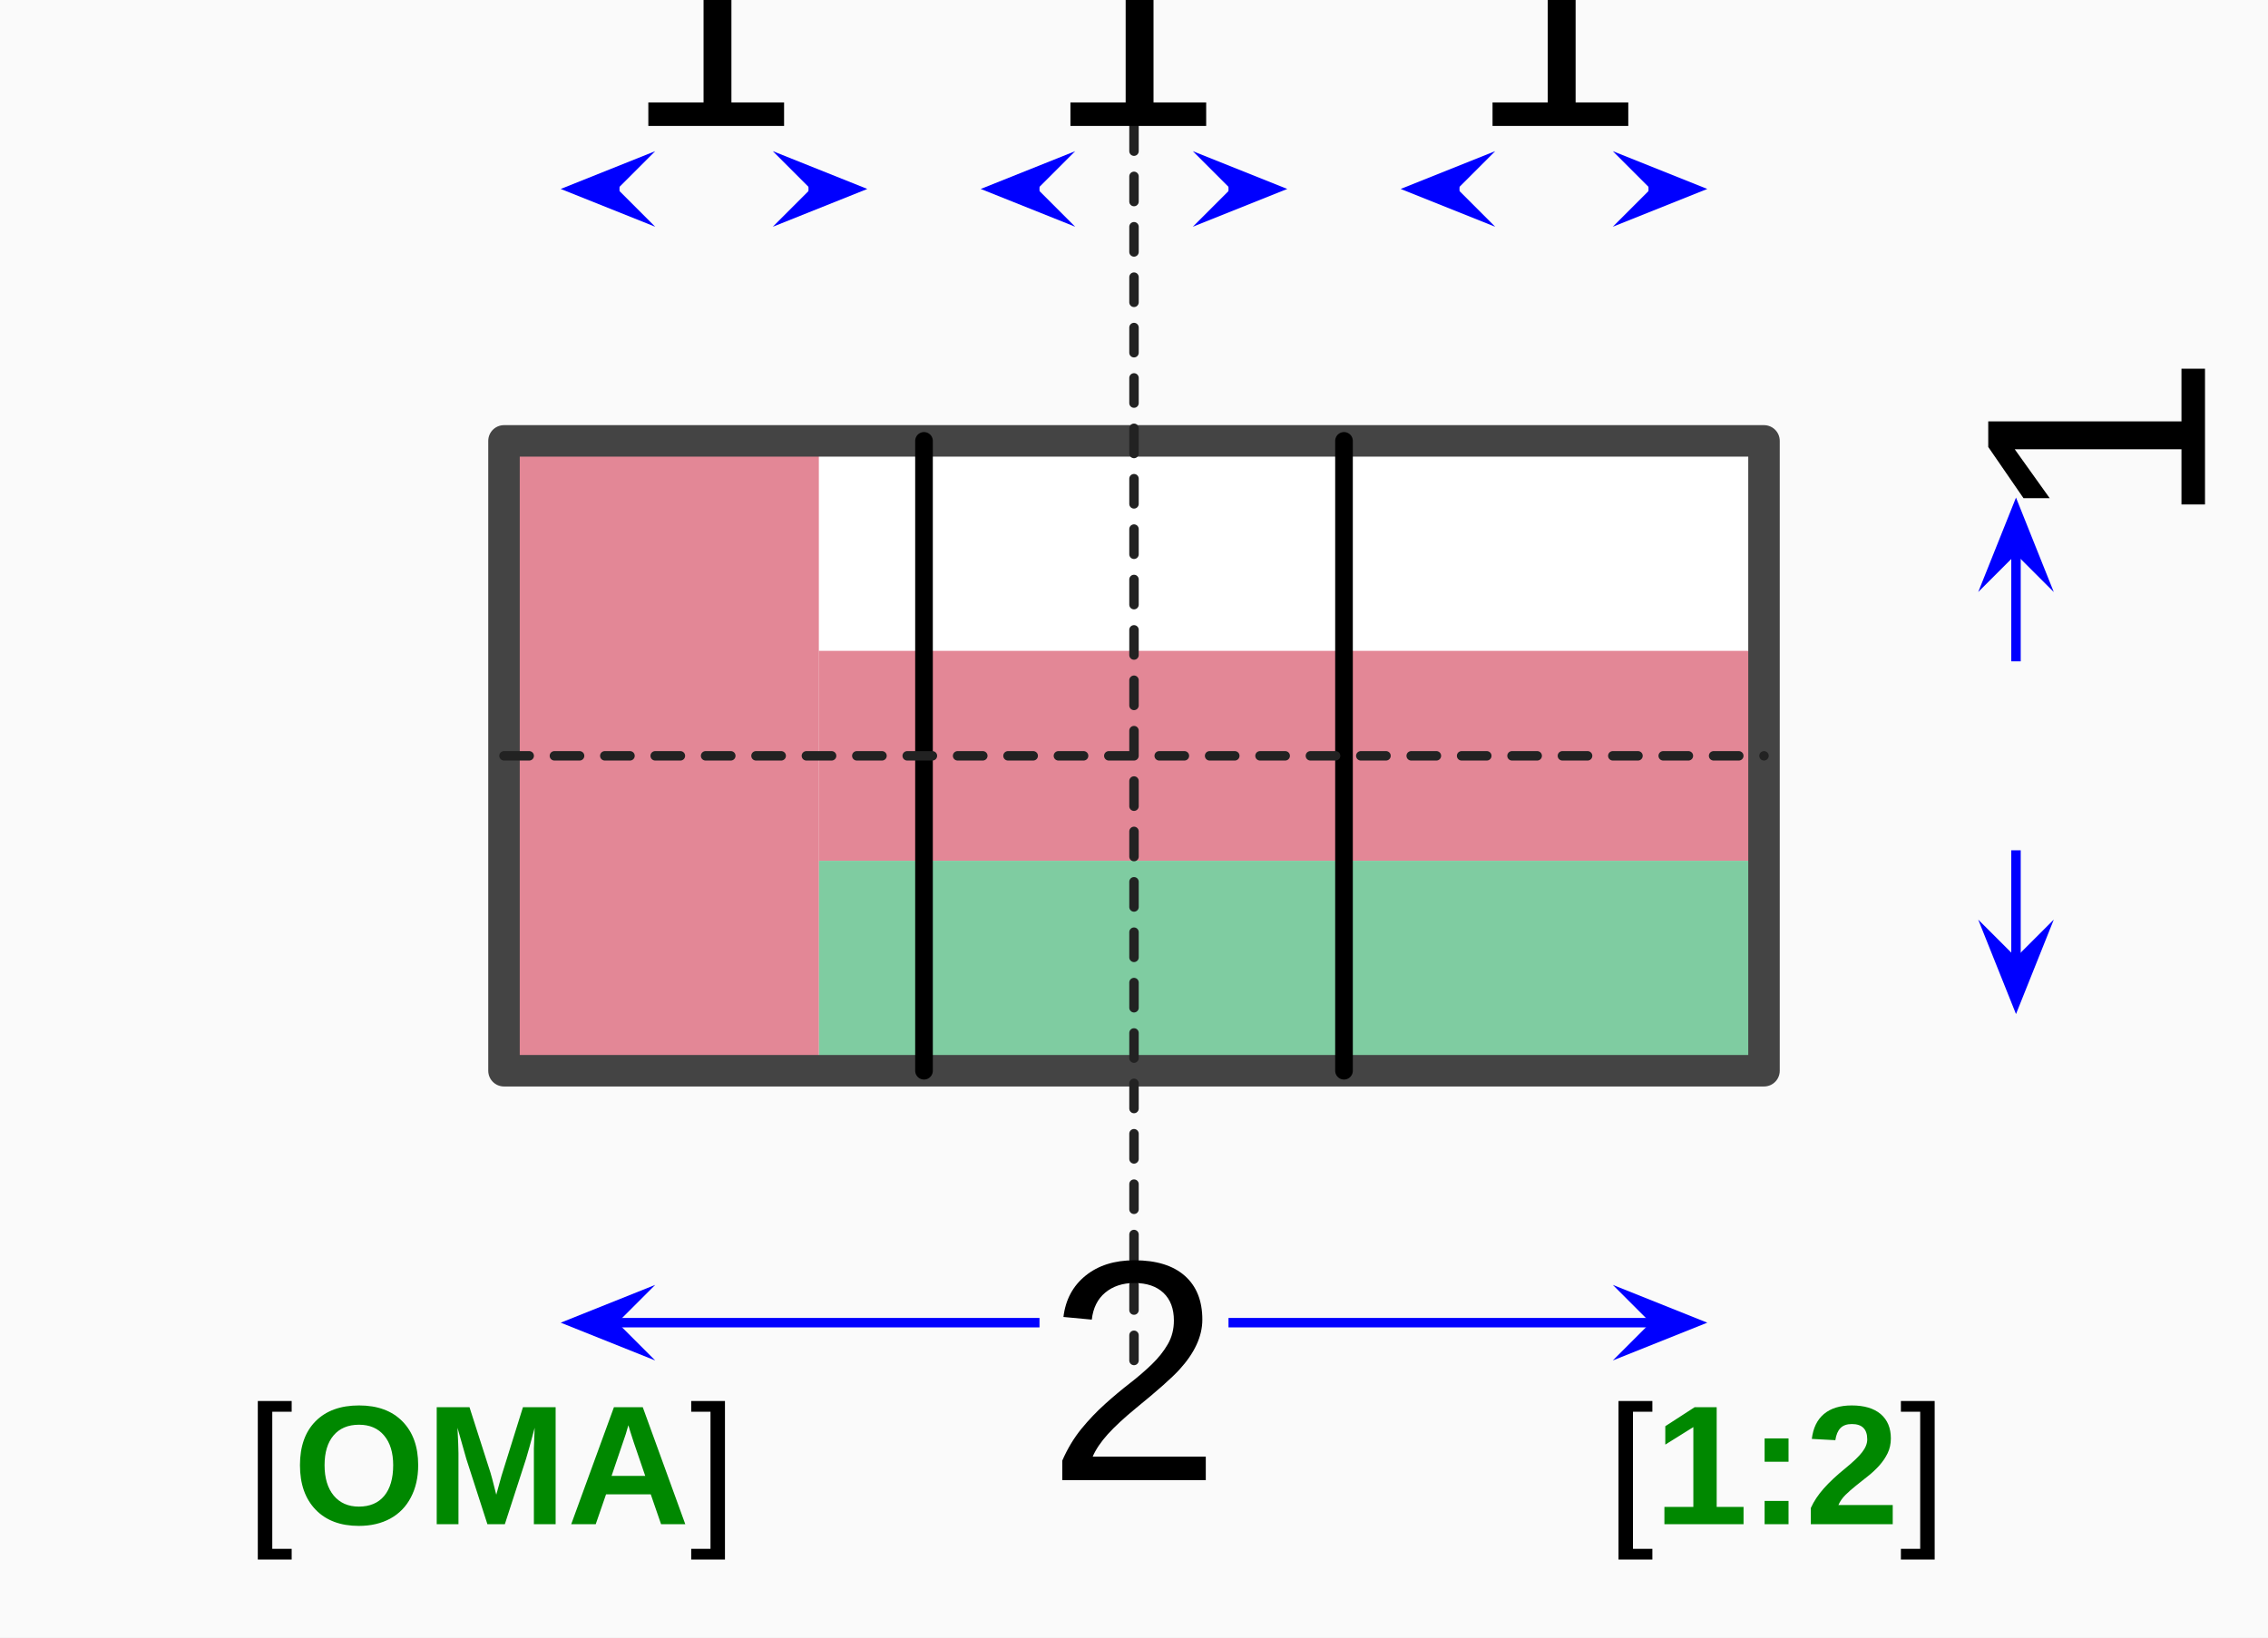
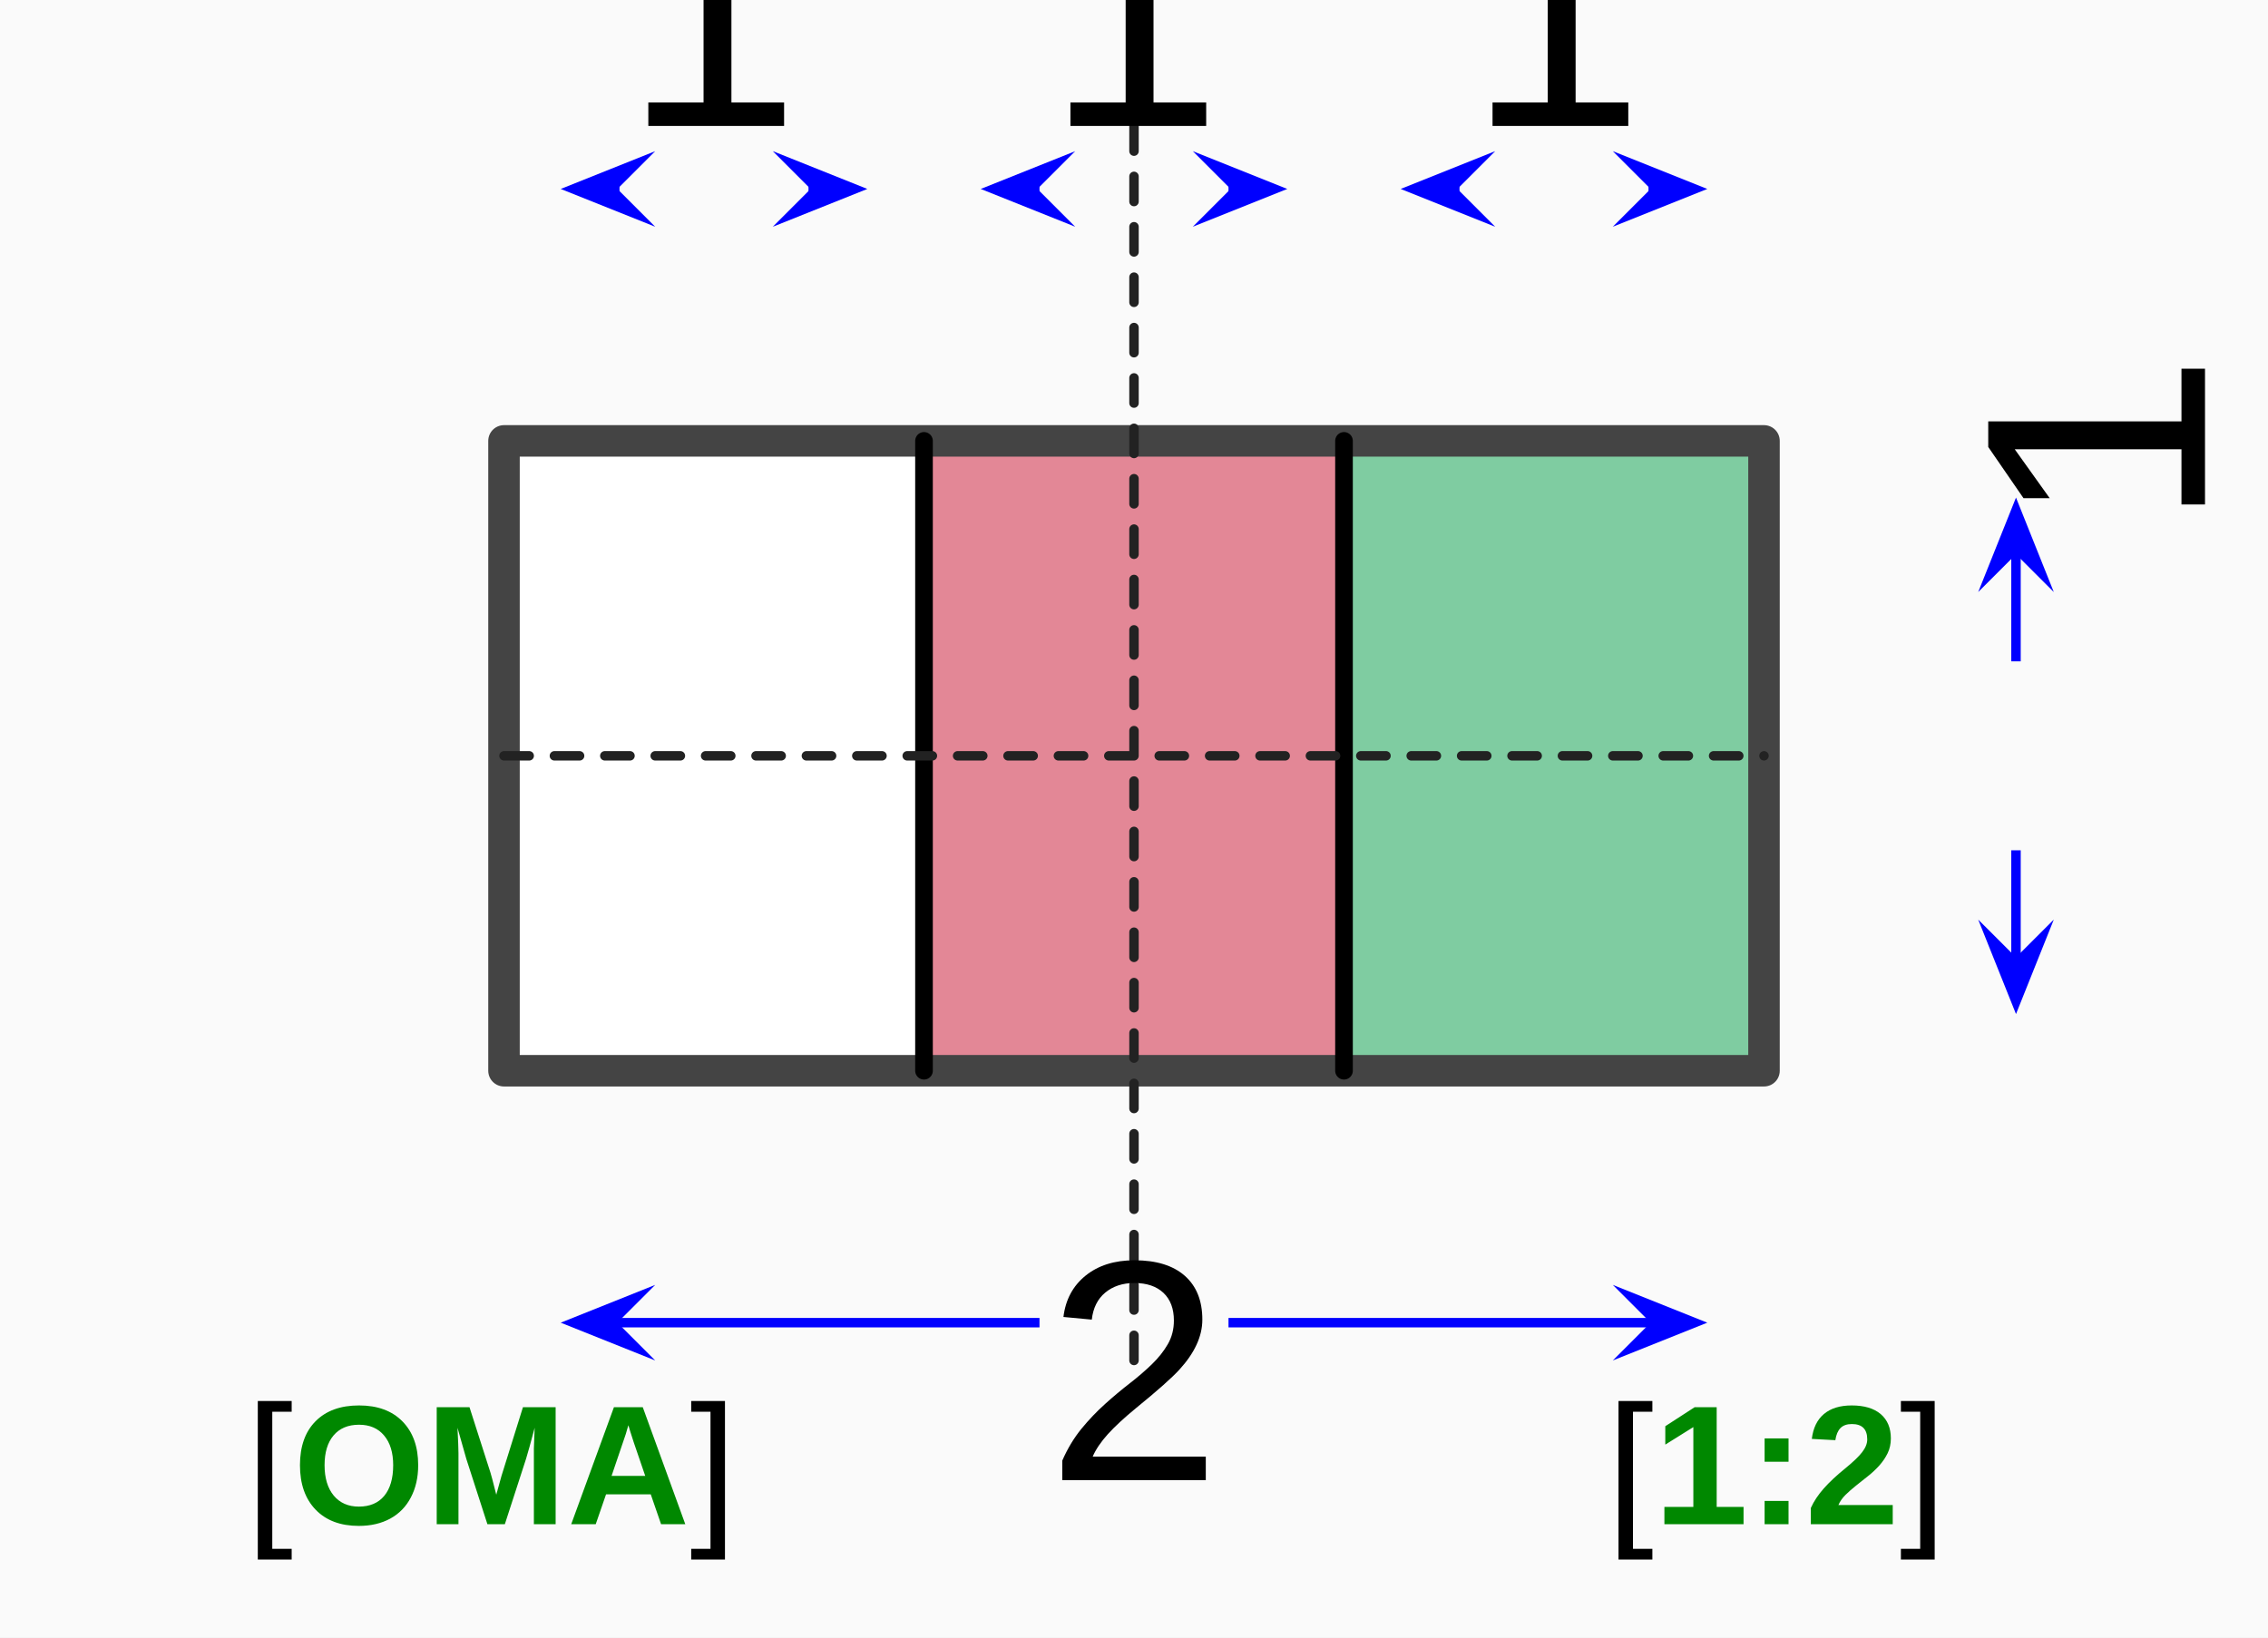
<svg xmlns="http://www.w3.org/2000/svg" width="1080" height="780" viewBox="-4000 -3500 18000 13000" fill="none" font-family="Calibri,Arial,'Liberation Sans',sans-serif">
  <defs>
    <marker id="left-arrow" viewBox="-4 -4 10 8" orient="auto" markerWidth="10" markerHeight="8">
      <path fill="blue" d="m2 0 4 4-10-4L6-4z" />
    </marker>
  </defs>
  <path fill="#fafafa" d="m-4000 -3500h18000v13000H-4000z" />
  <path fill="#fff" d="m0 0h10000v5000H0z" />
  <g opacity=".5">
    <path fill="#fff" d="m0 0h10000v5000H0z" />
-     <path fill="#C8102E" d="m0 0h2500v5000H0z" />
-     <path fill="#FFFFFF" d="m2500 0h7500v1666.7H2500z" />
-     <path fill="#C8102E" d="m2500 1666.7h7500v1666.7H2500z" />
-     <path fill="#009A44" d="m2500 3333.4h7500v1666.6H2500z" />
+     <path fill="#FFFFFF" d="m0.0 0h3333.333v5000H0.0z" />
+     <path fill="#C8102E" d="m3333.333 0h3333.333v5000H3333.333z" />
+     <path fill="#009A44" d="m6666.667 0h3333.333v5000H6666.667z" />
  </g>
  <g stroke="#000" stroke-width="140" stroke-linejoin="round" stroke-linecap="round">
    <path stroke="#444" stroke-width="250" d="m0 0h10000v5000H0z" />
    <path d="m3333.333 0v5000m3333.333 -5000v5000" />
    <path stroke="#222" stroke-width="75" stroke-dasharray="200,200" d="m0 2500.0h10000m-5000.0 -5000.0v10000" />
  </g>
  <g stroke="#00f" stroke-width="75" marker-start="url(#left-arrow)">
    <path d="m750.0 -2000h166.667" />
    <path d="m2583.333 -2000H2416.667" />
    <path d="m4083.333 -2000h166.667" />
    <path d="m5916.667 -2000H5750.0" />
    <path d="m7416.667 -2000h166.667" />
    <path d="m9250.0 -2000H9083.333" />
    <path d="m750 7000h3500.0" />
    <path d="m9250 7000H5750.0" />
    <path d="m12000 4250V3250.0" />
    <path d="m12000 750v1000.0" />
  </g>
  <g fill="#000" text-anchor="middle" font-size="50" transform="scale(50)">
    <text x="33" y="-50">1</text>
    <text x="100" y="-50">1</text>
    <text x="167" y="-50">1</text>
    <text x="100" y="165">2</text>
    <g transform="rotate(270)">
      <text y="270">1</text>
    </g>
    <g font-size="27">
      <text x="-2" y="172">[<tspan font-weight="bold" fill="#080">OMA</tspan>]</text>
      <text x="202" y="172">[<tspan font-weight="bold" fill="#080">1:2</tspan>]</text>
    </g>
  </g>
</svg>
